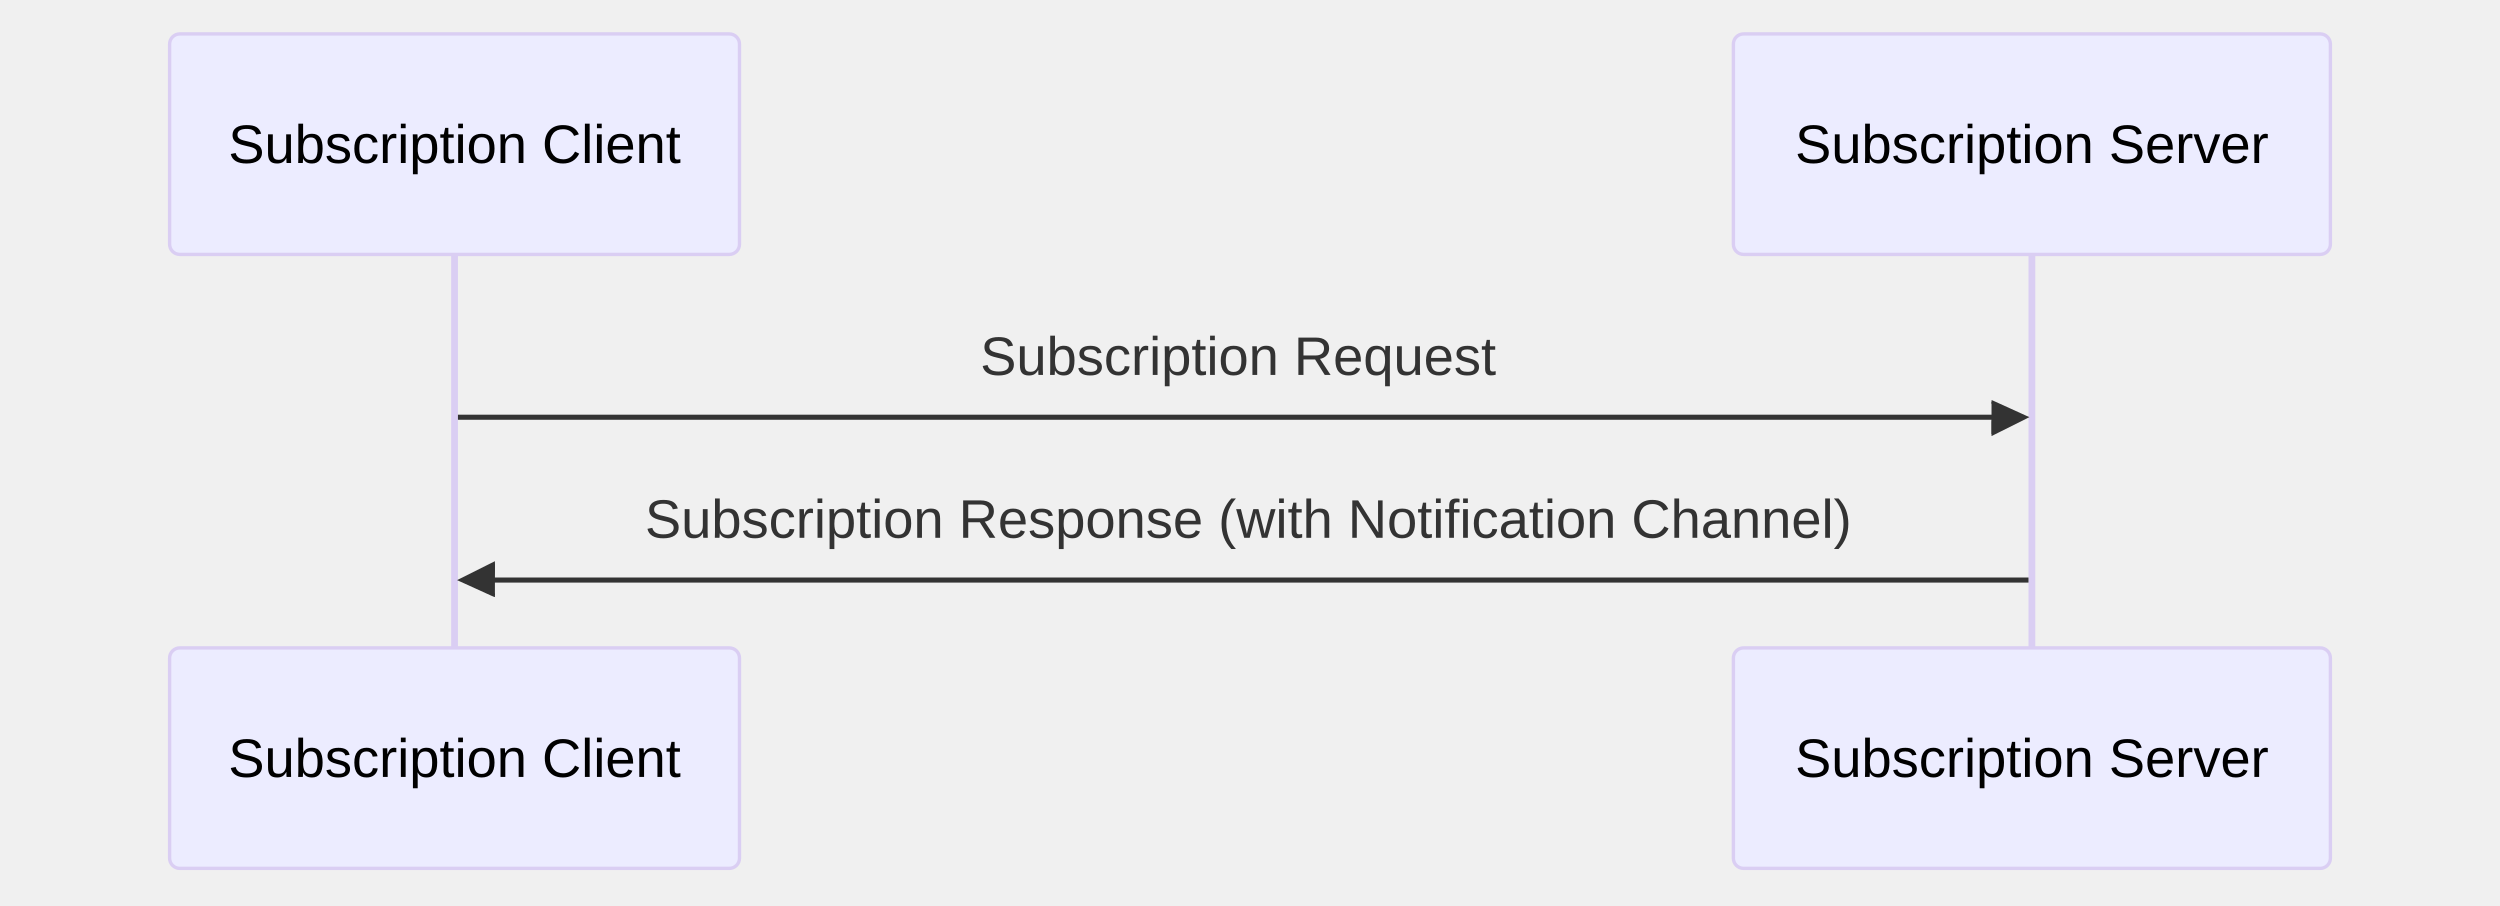
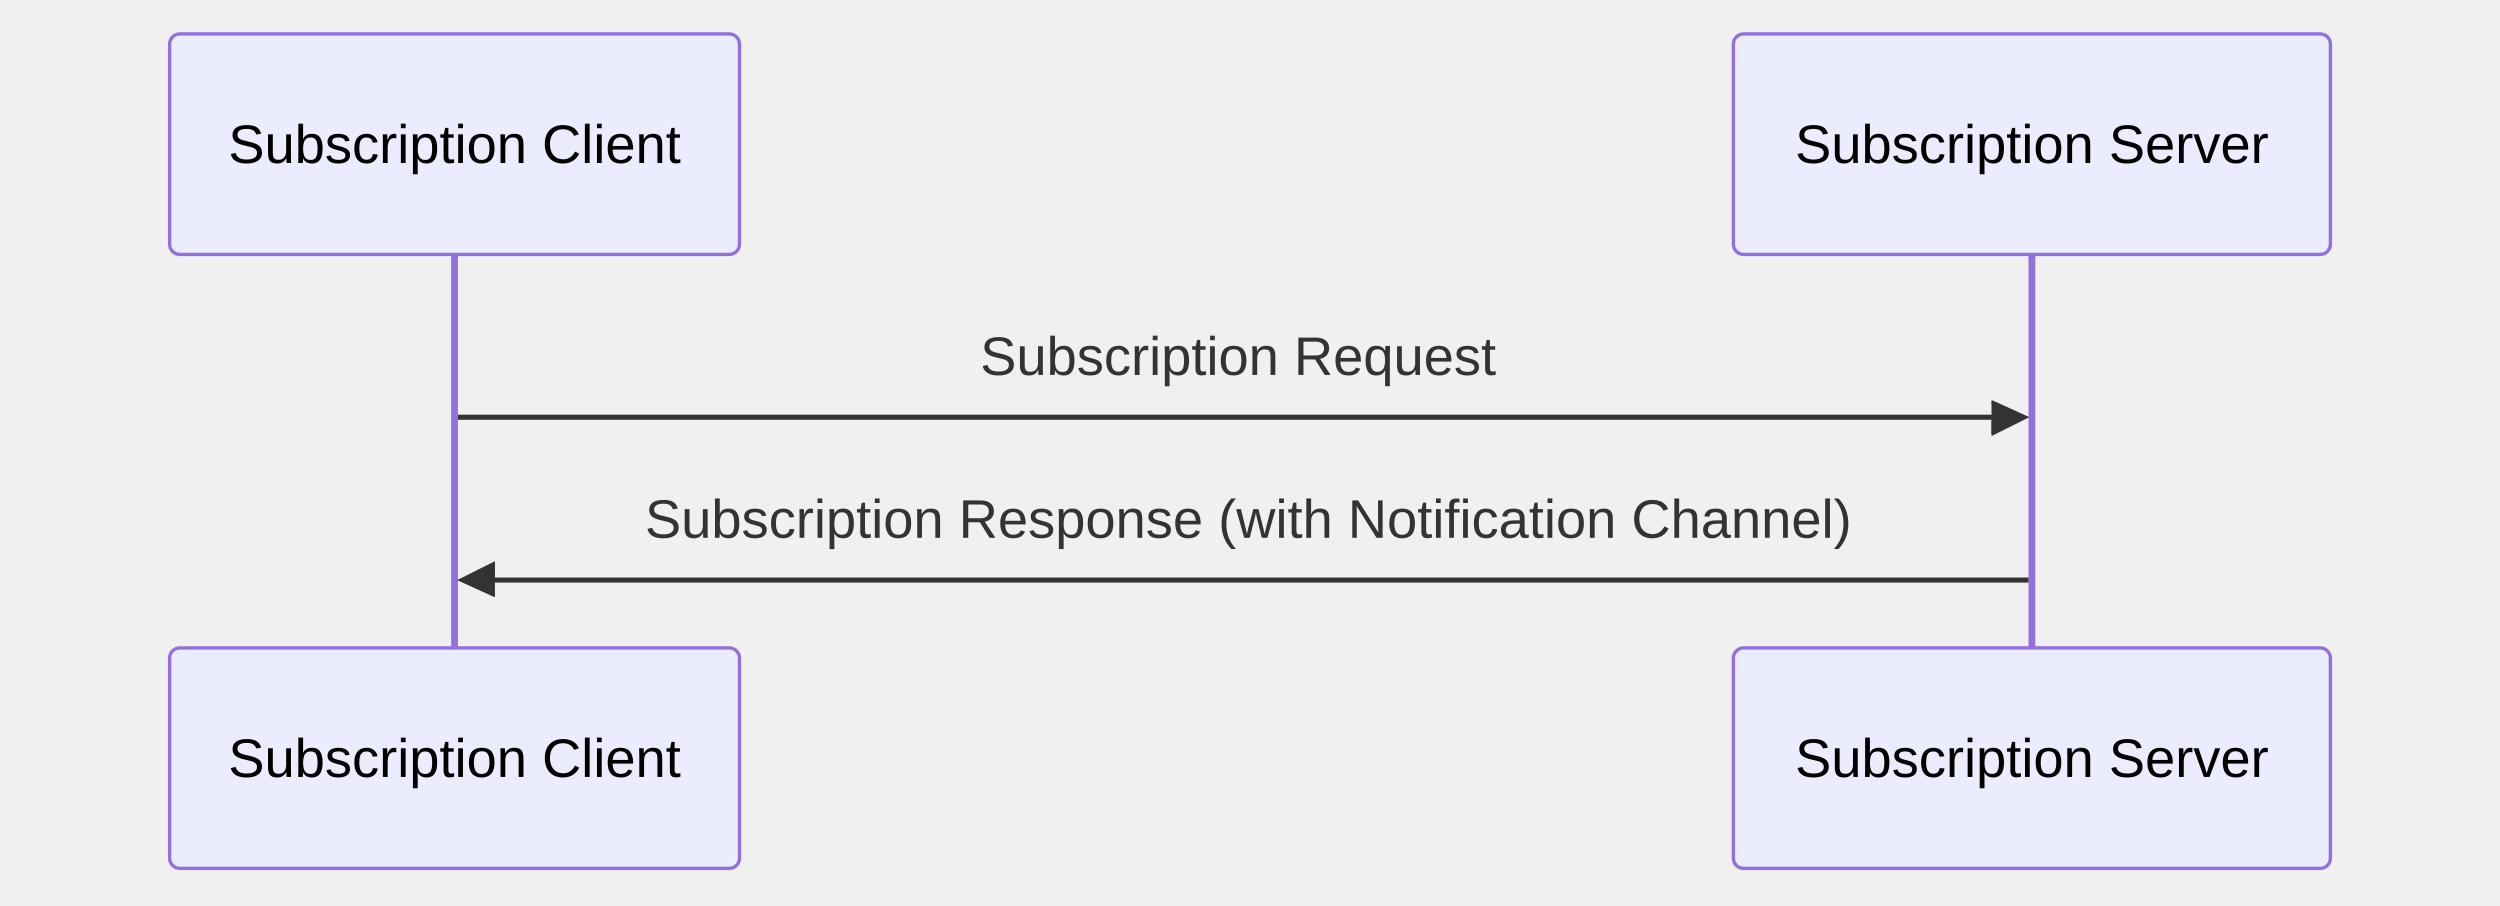
- <svg xmlns="http://www.w3.org/2000/svg" aria-roledescription="sequence" role="graphics-document document" viewBox="-50 -10 737 267" style="max-width: 737px; background-color: white;" width="100%" id="my-svg">
+ <svg xmlns="http://www.w3.org/2000/svg" id="my-svg" width="100%" style="max-width: 737px; background-color: white;" viewBox="-50 -10 737 267" role="graphics-document document" aria-roledescription="sequence">
  <g>
-     <rect class="actor actor-bottom" ry="3" rx="3" name="Subscription Server" height="65" width="176" stroke="#666" fill="#eaeaea" y="181" x="461" />
-     <text style="text-anchor: middle; font-size: 16px; font-weight: 400;" class="actor actor-box" alignment-baseline="central" dominant-baseline="central" y="213.5" x="549">
-       <tspan dy="0" x="549">Subscription Server</tspan>
+     <rect x="461" y="181" fill="#eaeaea" stroke="#666" width="176" height="65" name="Subscription Server" rx="3" ry="3" class="actor actor-bottom" />
+     <text x="549" y="213.5" dominant-baseline="central" alignment-baseline="central" class="actor actor-box" style="text-anchor: middle; font-size: 16px; font-weight: 400;">
+       <tspan x="549" dy="0">Subscription Server</tspan>
    </text>
  </g>
  <g>
-     <rect class="actor actor-bottom" ry="3" rx="3" name="Subscription Client" height="65" width="168" stroke="#666" fill="#eaeaea" y="181" x="0" />
-     <text style="text-anchor: middle; font-size: 16px; font-weight: 400;" class="actor actor-box" alignment-baseline="central" dominant-baseline="central" y="213.5" x="84">
-       <tspan dy="0" x="84">Subscription Client</tspan>
+     <rect x="0" y="181" fill="#eaeaea" stroke="#666" width="168" height="65" name="Subscription Client" rx="3" ry="3" class="actor actor-bottom" />
+     <text x="84" y="213.5" dominant-baseline="central" alignment-baseline="central" class="actor actor-box" style="text-anchor: middle; font-size: 16px; font-weight: 400;">
+       <tspan x="84" dy="0">Subscription Client</tspan>
    </text>
  </g>
  <g>
-     <line name="Subscription Server" stroke="#999" stroke-width="0.5px" class="actor-line 200" y2="181" x2="549" y1="65" x1="549" id="actor1" />
-     <g id="root-1">
-       <rect class="actor actor-top" ry="3" rx="3" name="Subscription Server" height="65" width="176" stroke="#666" fill="#eaeaea" y="0" x="461" />
-       <text style="text-anchor: middle; font-size: 16px; font-weight: 400;" class="actor actor-box" alignment-baseline="central" dominant-baseline="central" y="32.5" x="549">
-         <tspan dy="0" x="549">Subscription Server</tspan>
+     <line id="actor1" x1="549" y1="65" x2="549" y2="181" class="actor-line 200" stroke-width="0.5px" stroke="#999" name="Subscription Server" data-et="life-line" data-id="Subscription Server" />
+     <g id="root-1" data-et="participant" data-type="participant" data-id="Subscription Server">
+       <rect x="461" y="0" fill="#eaeaea" stroke="#666" width="176" height="65" name="Subscription Server" rx="3" ry="3" class="actor actor-top" />
+       <text x="549" y="32.5" dominant-baseline="central" alignment-baseline="central" class="actor actor-box" style="text-anchor: middle; font-size: 16px; font-weight: 400;">
+         <tspan x="549" dy="0">Subscription Server</tspan>
      </text>
    </g>
  </g>
  <g>
-     <line name="Subscription Client" stroke="#999" stroke-width="0.5px" class="actor-line 200" y2="181" x2="84" y1="65" x1="84" id="actor0" />
-     <g id="root-0">
-       <rect class="actor actor-top" ry="3" rx="3" name="Subscription Client" height="65" width="168" stroke="#666" fill="#eaeaea" y="0" x="0" />
-       <text style="text-anchor: middle; font-size: 16px; font-weight: 400;" class="actor actor-box" alignment-baseline="central" dominant-baseline="central" y="32.5" x="84">
-         <tspan dy="0" x="84">Subscription Client</tspan>
+     <line id="actor0" x1="84" y1="65" x2="84" y2="181" class="actor-line 200" stroke-width="0.5px" stroke="#999" name="Subscription Client" data-et="life-line" data-id="Subscription Client" />
+     <g id="root-0" data-et="participant" data-type="participant" data-id="Subscription Client">
+       <rect x="0" y="0" fill="#eaeaea" stroke="#666" width="168" height="65" name="Subscription Client" rx="3" ry="3" class="actor actor-top" />
+       <text x="84" y="32.5" dominant-baseline="central" alignment-baseline="central" class="actor actor-box" style="text-anchor: middle; font-size: 16px; font-weight: 400;">
+         <tspan x="84" dy="0">Subscription Client</tspan>
      </text>
    </g>
  </g>
-   <style>#my-svg{font-family:"trebuchet ms",verdana,arial,sans-serif;font-size:16px;fill:#333;}#my-svg .error-icon{fill:#552222;}#my-svg .error-text{fill:#552222;stroke:#552222;}#my-svg .edge-thickness-normal{stroke-width:1px;}#my-svg .edge-thickness-thick{stroke-width:3.5px;}#my-svg .edge-pattern-solid{stroke-dasharray:0;}#my-svg .edge-thickness-invisible{stroke-width:0;fill:none;}#my-svg .edge-pattern-dashed{stroke-dasharray:3;}#my-svg .edge-pattern-dotted{stroke-dasharray:2;}#my-svg .marker{fill:#333333;stroke:#333333;}#my-svg .marker.cross{stroke:#333333;}#my-svg svg{font-family:"trebuchet ms",verdana,arial,sans-serif;font-size:16px;}#my-svg p{margin:0;}#my-svg .actor{stroke:hsl(259.626, 59.777%, 87.902%);fill:#ECECFF;}#my-svg text.actor&gt;tspan{fill:black;stroke:none;}#my-svg .actor-line{stroke:hsl(259.626, 59.777%, 87.902%);}#my-svg .messageLine0{stroke-width:1.5;stroke-dasharray:none;stroke:#333;}#my-svg .messageLine1{stroke-width:1.5;stroke-dasharray:2,2;stroke:#333;}#my-svg #arrowhead path{fill:#333;stroke:#333;}#my-svg .sequenceNumber{fill:white;}#my-svg #sequencenumber{fill:#333;}#my-svg #crosshead path{fill:#333;stroke:#333;}#my-svg .messageText{fill:#333;stroke:none;}#my-svg .labelBox{stroke:hsl(259.626, 59.777%, 87.902%);fill:#ECECFF;}#my-svg .labelText,#my-svg .labelText&gt;tspan{fill:black;stroke:none;}#my-svg .loopText,#my-svg .loopText&gt;tspan{fill:black;stroke:none;}#my-svg .loopLine{stroke-width:2px;stroke-dasharray:2,2;stroke:hsl(259.626, 59.777%, 87.902%);fill:hsl(259.626, 59.777%, 87.902%);}#my-svg .note{stroke:#aaaa33;fill:#fff5ad;}#my-svg .noteText,#my-svg .noteText&gt;tspan{fill:black;stroke:none;}#my-svg .activation0{fill:#f4f4f4;stroke:#666;}#my-svg .activation1{fill:#f4f4f4;stroke:#666;}#my-svg .activation2{fill:#f4f4f4;stroke:#666;}#my-svg .actorPopupMenu{position:absolute;}#my-svg .actorPopupMenuPanel{position:absolute;fill:#ECECFF;box-shadow:0px 8px 16px 0px rgba(0,0,0,0.2);filter:drop-shadow(3px 5px 2px rgb(0 0 0 / 0.4));}#my-svg .actor-man line{stroke:hsl(259.626, 59.777%, 87.902%);fill:#ECECFF;}#my-svg .actor-man circle,#my-svg line{stroke:hsl(259.626, 59.777%, 87.902%);fill:#ECECFF;stroke-width:2px;}#my-svg :root{--mermaid-font-family:"trebuchet ms",verdana,arial,sans-serif;}</style>
+   <style>#my-svg{font-family:"trebuchet ms",verdana,arial,sans-serif;font-size:16px;fill:#333;}@keyframes edge-animation-frame{from{stroke-dashoffset:0;}}@keyframes dash{to{stroke-dashoffset:0;}}#my-svg .edge-animation-slow{stroke-dasharray:9,5!important;stroke-dashoffset:900;animation:dash 50s linear infinite;stroke-linecap:round;}#my-svg .edge-animation-fast{stroke-dasharray:9,5!important;stroke-dashoffset:900;animation:dash 20s linear infinite;stroke-linecap:round;}#my-svg .error-icon{fill:#552222;}#my-svg .error-text{fill:#552222;stroke:#552222;}#my-svg .edge-thickness-normal{stroke-width:1px;}#my-svg .edge-thickness-thick{stroke-width:3.5px;}#my-svg .edge-pattern-solid{stroke-dasharray:0;}#my-svg .edge-thickness-invisible{stroke-width:0;fill:none;}#my-svg .edge-pattern-dashed{stroke-dasharray:3;}#my-svg .edge-pattern-dotted{stroke-dasharray:2;}#my-svg .marker{fill:#333333;stroke:#333333;}#my-svg .marker.cross{stroke:#333333;}#my-svg svg{font-family:"trebuchet ms",verdana,arial,sans-serif;font-size:16px;}#my-svg p{margin:0;}#my-svg .actor{stroke:#9370DB;fill:#ECECFF;stroke-width:1;}#my-svg rect.actor.outer-path[data-look="neo"]{filter:drop-shadow(1px 2px 2px rgba(185, 185, 185, 1));}#my-svg rect.note[data-look="neo"]{stroke:#aaaa33;fill:#fff5ad;filter:drop-shadow(1px 2px 2px rgba(185, 185, 185, 1));}#my-svg text.actor&gt;tspan{fill:black;stroke:none;}#my-svg .actor-line{stroke:#9370DB;}#my-svg .innerArc{stroke-width:1.5;stroke-dasharray:none;}#my-svg .messageLine0{stroke-width:1.5;stroke-dasharray:none;stroke:#333;}#my-svg .messageLine1{stroke-width:1.5;stroke-dasharray:2,2;stroke:#333;}#my-svg [id$="-arrowhead"] path{fill:#333;stroke:#333;}#my-svg .sequenceNumber{fill:white;}#my-svg [id$="-sequencenumber"]{fill:#333;}#my-svg [id$="-crosshead"] path{fill:#333;stroke:#333;}#my-svg .messageText{fill:#333;stroke:none;}#my-svg .labelBox{stroke:#9370DB;fill:#ECECFF;filter:none;}#my-svg .labelText,#my-svg .labelText&gt;tspan{fill:black;stroke:none;}#my-svg .loopText,#my-svg .loopText&gt;tspan{fill:black;stroke:none;}#my-svg .sectionTitle,#my-svg .sectionTitle&gt;tspan{fill:black;stroke:none;}#my-svg .loopLine{stroke-width:2px;stroke-dasharray:2,2;stroke:#9370DB;fill:#9370DB;}#my-svg .note{stroke:#aaaa33;fill:#fff5ad;}#my-svg .noteText,#my-svg .noteText&gt;tspan{fill:black;stroke:none;font-weight:normal;}#my-svg .activation0{fill:#f4f4f4;stroke:#666;}#my-svg .activation1{fill:#f4f4f4;stroke:#666;}#my-svg .activation2{fill:#f4f4f4;stroke:#666;}#my-svg .actorPopupMenu{position:absolute;}#my-svg .actorPopupMenuPanel{position:absolute;fill:#ECECFF;box-shadow:0px 8px 16px 0px rgba(0,0,0,0.2);filter:drop-shadow(3px 5px 2px rgb(0 0 0 / 0.4));}#my-svg .actor-man circle,#my-svg line{fill:#ECECFF;stroke-width:2px;}#my-svg g rect.rect{filter:drop-shadow(1px 2px 2px rgba(185, 185, 185, 1));stroke:#9370DB;}#my-svg .node .neo-node{stroke:#9370DB;}#my-svg [data-look="neo"].node rect,#my-svg [data-look="neo"].cluster rect,#my-svg [data-look="neo"].node polygon{stroke:#9370DB;filter:drop-shadow(1px 2px 2px rgba(185, 185, 185, 1));}#my-svg [data-look="neo"].swimlane.cluster rect{filter:none;}#my-svg [data-look="neo"].node path{stroke:#9370DB;stroke-width:1px;}#my-svg [data-look="neo"].node .outer-path{filter:drop-shadow(1px 2px 2px rgba(185, 185, 185, 1));}#my-svg [data-look="neo"].node .neo-line path{stroke:#9370DB;filter:none;}#my-svg [data-look="neo"].node circle{stroke:#9370DB;filter:drop-shadow(1px 2px 2px rgba(185, 185, 185, 1));}#my-svg [data-look="neo"].node circle .state-start{fill:#000000;}#my-svg [data-look="neo"].icon-shape .icon{fill:#9370DB;filter:drop-shadow(1px 2px 2px rgba(185, 185, 185, 1));}#my-svg [data-look="neo"].icon-shape .icon-neo path{stroke:#9370DB;filter:drop-shadow(1px 2px 2px rgba(185, 185, 185, 1));}#my-svg :root{--mermaid-font-family:"trebuchet ms",verdana,arial,sans-serif;}</style>
  <g />
  <defs>
-     <symbol height="24" width="24" id="computer">
-       <path d="M2 2v13h20v-13h-20zm18 11h-16v-9h16v9zm-10.228 6l.466-1h3.524l.467 1h-4.457zm14.228 3h-24l2-6h2.104l-1.33 4h18.45l-1.297-4h2.073l2 6zm-5-10h-14v-7h14v7z" transform="scale(.5)" />
+     <symbol id="my-svg-computer" width="24" height="24">
+       <path transform="scale(.5)" d="M2 2v13h20v-13h-20zm18 11h-16v-9h16v9zm-10.228 6l.466-1h3.524l.467 1h-4.457zm14.228 3h-24l2-6h2.104l-1.33 4h18.45l-1.297-4h2.073l2 6zm-5-10h-14v-7h14v7z" />
    </symbol>
  </defs>
  <defs>
-     <symbol clip-rule="evenodd" fill-rule="evenodd" id="database">
-       <path d="M12.258.001l.256.004.255.005.253.008.251.01.249.012.247.015.246.016.242.019.241.02.239.023.236.024.233.027.231.028.229.031.225.032.223.034.22.036.217.038.214.04.211.041.208.043.205.045.201.046.198.048.194.05.191.051.187.053.183.054.18.056.175.057.172.059.168.06.163.061.16.063.155.064.15.066.074.033.073.033.071.034.07.034.069.035.068.035.067.035.066.035.064.036.064.036.062.036.06.036.06.037.058.037.058.037.055.038.055.038.053.038.052.038.051.039.05.039.048.039.047.039.045.04.044.04.043.04.041.04.04.041.039.041.037.041.036.041.034.041.033.042.032.042.03.042.029.042.027.042.026.043.024.043.023.043.021.043.02.043.018.044.017.043.015.044.013.044.012.044.011.045.009.044.007.045.006.045.004.045.002.045.001.045v17l-.001.045-.002.045-.004.045-.006.045-.007.045-.009.044-.011.045-.012.044-.013.044-.015.044-.017.043-.018.044-.02.043-.021.043-.023.043-.024.043-.026.043-.027.042-.029.042-.03.042-.032.042-.033.042-.034.041-.036.041-.037.041-.039.041-.04.041-.041.04-.043.04-.044.04-.045.04-.047.039-.048.039-.05.039-.051.039-.052.038-.053.038-.055.038-.055.038-.058.037-.058.037-.06.037-.06.036-.062.036-.064.036-.064.036-.066.035-.067.035-.068.035-.069.035-.07.034-.071.034-.073.033-.074.033-.15.066-.155.064-.16.063-.163.061-.168.06-.172.059-.175.057-.18.056-.183.054-.187.053-.191.051-.194.05-.198.048-.201.046-.205.045-.208.043-.211.041-.214.04-.217.038-.22.036-.223.034-.225.032-.229.031-.231.028-.233.027-.236.024-.239.023-.241.02-.242.019-.246.016-.247.015-.249.012-.251.01-.253.008-.255.005-.256.004-.258.001-.258-.001-.256-.004-.255-.005-.253-.008-.251-.01-.249-.012-.247-.015-.245-.016-.243-.019-.241-.02-.238-.023-.236-.024-.234-.027-.231-.028-.228-.031-.226-.032-.223-.034-.22-.036-.217-.038-.214-.04-.211-.041-.208-.043-.204-.045-.201-.046-.198-.048-.195-.05-.19-.051-.187-.053-.184-.054-.179-.056-.176-.057-.172-.059-.167-.06-.164-.061-.159-.063-.155-.064-.151-.066-.074-.033-.072-.033-.072-.034-.07-.034-.069-.035-.068-.035-.067-.035-.066-.035-.064-.036-.063-.036-.062-.036-.061-.036-.06-.037-.058-.037-.057-.037-.056-.038-.055-.038-.053-.038-.052-.038-.051-.039-.049-.039-.049-.039-.046-.039-.046-.04-.044-.04-.043-.04-.041-.04-.04-.041-.039-.041-.037-.041-.036-.041-.034-.041-.033-.042-.032-.042-.03-.042-.029-.042-.027-.042-.026-.043-.024-.043-.023-.043-.021-.043-.02-.043-.018-.044-.017-.043-.015-.044-.013-.044-.012-.044-.011-.045-.009-.044-.007-.045-.006-.045-.004-.045-.002-.045-.001-.045v-17l.001-.045.002-.045.004-.045.006-.045.007-.045.009-.044.011-.045.012-.044.013-.044.015-.044.017-.043.018-.044.02-.043.021-.043.023-.043.024-.043.026-.043.027-.042.029-.042.03-.042.032-.042.033-.042.034-.041.036-.041.037-.041.039-.041.04-.041.041-.04.043-.04.044-.04.046-.04.046-.039.049-.039.049-.039.051-.039.052-.038.053-.038.055-.038.056-.038.057-.037.058-.037.06-.037.061-.036.062-.036.063-.036.064-.036.066-.035.067-.035.068-.035.069-.035.07-.034.072-.034.072-.033.074-.033.151-.066.155-.064.159-.063.164-.061.167-.06.172-.059.176-.057.179-.056.184-.054.187-.053.19-.051.195-.05.198-.048.201-.046.204-.045.208-.043.211-.041.214-.04.217-.038.22-.036.223-.034.226-.032.228-.031.231-.028.234-.027.236-.024.238-.023.241-.02.243-.019.245-.016.247-.015.249-.012.251-.01.253-.008.255-.005.256-.004.258-.001.258.001zm-9.258 20.499v.01l.001.021.003.021.004.022.005.021.006.022.007.022.009.023.01.022.011.023.012.023.013.023.015.023.016.024.017.023.018.024.019.024.021.024.022.025.023.024.024.025.052.049.056.05.061.051.066.051.07.051.075.051.079.052.084.052.088.052.092.052.097.052.102.051.105.052.11.052.114.051.119.051.123.051.127.05.131.05.135.05.139.048.144.049.147.047.152.047.155.047.16.045.163.045.167.043.171.043.176.041.178.041.183.039.187.039.19.037.194.035.197.035.202.033.204.031.209.03.212.029.216.027.219.025.222.024.226.021.23.02.233.018.236.016.24.015.243.012.246.01.249.008.253.005.256.004.259.001.26-.001.257-.004.254-.005.25-.008.247-.011.244-.012.241-.014.237-.016.233-.018.231-.021.226-.021.224-.024.22-.026.216-.027.212-.028.21-.031.205-.031.202-.034.198-.034.194-.036.191-.037.187-.039.183-.04.179-.04.175-.042.172-.043.168-.044.163-.045.16-.046.155-.046.152-.047.148-.048.143-.049.139-.049.136-.05.131-.05.126-.05.123-.051.118-.052.114-.051.11-.052.106-.052.101-.052.096-.052.092-.052.088-.053.083-.051.079-.052.074-.052.07-.051.065-.051.06-.051.056-.05.051-.05.023-.024.023-.025.021-.024.02-.024.019-.024.018-.024.017-.024.015-.023.014-.024.013-.023.012-.023.01-.023.01-.022.008-.022.006-.022.006-.022.004-.022.004-.021.001-.021.001-.021v-4.127l-.077.055-.08.053-.083.054-.085.053-.087.052-.09.052-.093.051-.095.05-.097.05-.1.049-.102.049-.105.048-.106.047-.109.047-.111.046-.114.045-.115.045-.118.044-.12.043-.122.042-.124.042-.126.041-.128.04-.13.04-.132.038-.134.038-.135.037-.138.037-.139.035-.142.035-.143.034-.144.033-.147.032-.148.031-.15.03-.151.03-.153.029-.154.027-.156.027-.158.026-.159.025-.161.024-.162.023-.163.022-.165.021-.166.02-.167.019-.169.018-.169.017-.171.016-.173.015-.173.014-.175.013-.175.012-.177.011-.178.01-.179.008-.179.008-.181.006-.182.005-.182.004-.184.003-.184.002h-.37l-.184-.002-.184-.003-.182-.004-.182-.005-.181-.006-.179-.008-.179-.008-.178-.01-.176-.011-.176-.012-.175-.013-.173-.014-.172-.015-.171-.016-.17-.017-.169-.018-.167-.019-.166-.02-.165-.021-.163-.022-.162-.023-.161-.024-.159-.025-.157-.026-.156-.027-.155-.027-.153-.029-.151-.03-.15-.03-.148-.031-.146-.032-.145-.033-.143-.034-.141-.035-.14-.035-.137-.037-.136-.037-.134-.038-.132-.038-.13-.04-.128-.04-.126-.041-.124-.042-.122-.042-.12-.044-.117-.043-.116-.045-.113-.045-.112-.046-.109-.047-.106-.047-.105-.048-.102-.049-.1-.049-.097-.05-.095-.05-.093-.052-.09-.051-.087-.052-.085-.053-.083-.054-.08-.054-.077-.054v4.127zm0-5.654v.011l.001.021.003.021.004.021.005.022.006.022.007.022.009.022.01.022.011.023.012.023.013.023.015.024.016.023.017.024.018.024.019.024.021.024.022.024.023.025.024.024.052.05.056.05.061.05.066.051.07.051.075.052.079.051.084.052.088.052.092.052.097.052.102.052.105.052.11.051.114.051.119.052.123.05.127.051.131.05.135.049.139.049.144.048.147.048.152.047.155.046.16.045.163.045.167.044.171.042.176.042.178.04.183.04.187.038.19.037.194.036.197.034.202.033.204.032.209.03.212.028.216.027.219.025.222.024.226.022.23.02.233.018.236.016.24.014.243.012.246.01.249.008.253.006.256.003.259.001.26-.001.257-.003.254-.006.25-.008.247-.01.244-.012.241-.015.237-.016.233-.018.231-.02.226-.022.224-.024.22-.025.216-.027.212-.029.21-.03.205-.032.202-.033.198-.035.194-.036.191-.037.187-.039.183-.039.179-.041.175-.042.172-.043.168-.044.163-.045.16-.045.155-.047.152-.047.148-.048.143-.048.139-.05.136-.049.131-.05.126-.051.123-.051.118-.051.114-.052.11-.052.106-.052.101-.052.096-.052.092-.052.088-.052.083-.052.079-.052.074-.051.07-.052.065-.051.06-.05.056-.051.051-.049.023-.025.023-.024.021-.025.02-.024.019-.024.018-.024.017-.024.015-.023.014-.023.013-.024.012-.022.01-.023.01-.023.008-.022.006-.022.006-.022.004-.021.004-.022.001-.021.001-.021v-4.139l-.077.054-.08.054-.083.054-.085.052-.087.053-.09.051-.093.051-.095.051-.097.05-.1.049-.102.049-.105.048-.106.047-.109.047-.111.046-.114.045-.115.044-.118.044-.12.044-.122.042-.124.042-.126.041-.128.04-.13.039-.132.039-.134.038-.135.037-.138.036-.139.036-.142.035-.143.033-.144.033-.147.033-.148.031-.15.03-.151.03-.153.028-.154.028-.156.027-.158.026-.159.025-.161.024-.162.023-.163.022-.165.021-.166.02-.167.019-.169.018-.169.017-.171.016-.173.015-.173.014-.175.013-.175.012-.177.011-.178.009-.179.009-.179.007-.181.007-.182.005-.182.004-.184.003-.184.002h-.37l-.184-.002-.184-.003-.182-.004-.182-.005-.181-.007-.179-.007-.179-.009-.178-.009-.176-.011-.176-.012-.175-.013-.173-.014-.172-.015-.171-.016-.17-.017-.169-.018-.167-.019-.166-.02-.165-.021-.163-.022-.162-.023-.161-.024-.159-.025-.157-.026-.156-.027-.155-.028-.153-.028-.151-.03-.15-.03-.148-.031-.146-.033-.145-.033-.143-.033-.141-.035-.14-.036-.137-.036-.136-.037-.134-.038-.132-.039-.13-.039-.128-.04-.126-.041-.124-.042-.122-.043-.12-.043-.117-.044-.116-.044-.113-.046-.112-.046-.109-.046-.106-.047-.105-.048-.102-.049-.1-.049-.097-.05-.095-.051-.093-.051-.09-.051-.087-.053-.085-.052-.083-.054-.08-.054-.077-.054v4.139zm0-5.666v.011l.001.02.003.022.004.021.005.022.006.021.007.022.009.023.01.022.011.023.012.023.013.023.015.023.016.024.017.024.018.023.019.024.021.025.022.024.023.024.024.025.052.05.056.05.061.05.066.051.07.051.075.052.079.051.084.052.088.052.092.052.097.052.102.052.105.051.11.052.114.051.119.051.123.051.127.05.131.05.135.05.139.049.144.048.147.048.152.047.155.046.16.045.163.045.167.043.171.043.176.042.178.04.183.04.187.038.19.037.194.036.197.034.202.033.204.032.209.03.212.028.216.027.219.025.222.024.226.021.23.02.233.018.236.017.24.014.243.012.246.01.249.008.253.006.256.003.259.001.26-.001.257-.003.254-.006.25-.008.247-.01.244-.013.241-.014.237-.016.233-.018.231-.02.226-.022.224-.024.22-.025.216-.027.212-.029.21-.03.205-.032.202-.033.198-.035.194-.036.191-.037.187-.039.183-.039.179-.041.175-.042.172-.043.168-.044.163-.045.16-.045.155-.047.152-.047.148-.048.143-.049.139-.049.136-.049.131-.051.126-.05.123-.051.118-.052.114-.051.11-.052.106-.052.101-.052.096-.052.092-.052.088-.052.083-.052.079-.052.074-.052.07-.051.065-.051.06-.051.056-.05.051-.049.023-.025.023-.025.021-.024.02-.024.019-.024.018-.024.017-.024.015-.023.014-.024.013-.023.012-.023.01-.022.01-.023.008-.022.006-.022.006-.022.004-.022.004-.021.001-.021.001-.021v-4.153l-.077.054-.08.054-.083.053-.085.053-.087.053-.09.051-.093.051-.095.051-.097.05-.1.049-.102.048-.105.048-.106.048-.109.046-.111.046-.114.046-.115.044-.118.044-.12.043-.122.043-.124.042-.126.041-.128.04-.13.039-.132.039-.134.038-.135.037-.138.036-.139.036-.142.034-.143.034-.144.033-.147.032-.148.032-.15.03-.151.03-.153.028-.154.028-.156.027-.158.026-.159.024-.161.024-.162.023-.163.023-.165.021-.166.02-.167.019-.169.018-.169.017-.171.016-.173.015-.173.014-.175.013-.175.012-.177.01-.178.01-.179.009-.179.007-.181.006-.182.006-.182.004-.184.003-.184.001-.185.001-.185-.001-.184-.001-.184-.003-.182-.004-.182-.006-.181-.006-.179-.007-.179-.009-.178-.01-.176-.01-.176-.012-.175-.013-.173-.014-.172-.015-.171-.016-.17-.017-.169-.018-.167-.019-.166-.02-.165-.021-.163-.023-.162-.023-.161-.024-.159-.024-.157-.026-.156-.027-.155-.028-.153-.028-.151-.03-.15-.03-.148-.032-.146-.032-.145-.033-.143-.034-.141-.034-.14-.036-.137-.036-.136-.037-.134-.038-.132-.039-.13-.039-.128-.041-.126-.041-.124-.041-.122-.043-.12-.043-.117-.044-.116-.044-.113-.046-.112-.046-.109-.046-.106-.048-.105-.048-.102-.048-.1-.05-.097-.049-.095-.051-.093-.051-.09-.052-.087-.052-.085-.053-.083-.053-.08-.054-.077-.054v4.153zm8.74-8.179l-.257.004-.254.005-.25.008-.247.011-.244.012-.241.014-.237.016-.233.018-.231.021-.226.022-.224.023-.22.026-.216.027-.212.028-.21.031-.205.032-.202.033-.198.034-.194.036-.191.038-.187.038-.183.04-.179.041-.175.042-.172.043-.168.043-.163.045-.16.046-.155.046-.152.048-.148.048-.143.048-.139.049-.136.05-.131.05-.126.051-.123.051-.118.051-.114.052-.11.052-.106.052-.101.052-.096.052-.092.052-.088.052-.083.052-.079.052-.074.051-.07.052-.065.051-.06.05-.056.05-.051.05-.023.025-.023.024-.021.024-.02.025-.019.024-.018.024-.017.023-.015.024-.014.023-.013.023-.012.023-.01.023-.01.022-.008.022-.006.023-.006.021-.004.022-.004.021-.001.021-.001.021.001.021.001.021.004.021.004.022.006.021.006.023.008.022.01.022.01.023.012.023.013.023.014.023.015.024.017.023.018.024.019.024.02.025.021.024.023.024.023.025.051.05.056.05.06.05.065.051.07.052.074.051.079.052.083.052.088.052.092.052.096.052.101.052.106.052.11.052.114.052.118.051.123.051.126.051.131.05.136.05.139.049.143.048.148.048.152.048.155.046.16.046.163.045.168.043.172.043.175.042.179.041.183.04.187.038.191.038.194.036.198.034.202.033.205.032.21.031.212.028.216.027.22.026.224.023.226.022.231.021.233.018.237.016.241.014.244.012.247.011.25.008.254.005.257.004.26.001.26-.001.257-.004.254-.005.25-.008.247-.011.244-.012.241-.014.237-.016.233-.018.231-.021.226-.022.224-.023.22-.026.216-.027.212-.028.21-.031.205-.032.202-.033.198-.034.194-.036.191-.038.187-.038.183-.04.179-.041.175-.042.172-.043.168-.043.163-.045.16-.046.155-.046.152-.048.148-.048.143-.048.139-.049.136-.05.131-.05.126-.051.123-.051.118-.051.114-.052.11-.052.106-.052.101-.052.096-.052.092-.052.088-.052.083-.052.079-.052.074-.051.07-.052.065-.051.06-.05.056-.05.051-.05.023-.025.023-.024.021-.024.02-.025.019-.024.018-.024.017-.023.015-.024.014-.023.013-.023.012-.023.01-.023.01-.022.008-.022.006-.023.006-.021.004-.022.004-.021.001-.021.001-.021-.001-.021-.001-.021-.004-.021-.004-.022-.006-.021-.006-.023-.008-.022-.01-.022-.01-.023-.012-.023-.013-.023-.014-.023-.015-.024-.017-.023-.018-.024-.019-.024-.02-.025-.021-.024-.023-.024-.023-.025-.051-.05-.056-.05-.06-.05-.065-.051-.07-.052-.074-.051-.079-.052-.083-.052-.088-.052-.092-.052-.096-.052-.101-.052-.106-.052-.11-.052-.114-.052-.118-.051-.123-.051-.126-.051-.131-.05-.136-.05-.139-.049-.143-.048-.148-.048-.152-.048-.155-.046-.16-.046-.163-.045-.168-.043-.172-.043-.175-.042-.179-.041-.183-.04-.187-.038-.191-.038-.194-.036-.198-.034-.202-.033-.205-.032-.21-.031-.212-.028-.216-.027-.22-.026-.224-.023-.226-.022-.231-.021-.233-.018-.237-.016-.241-.014-.244-.012-.247-.011-.25-.008-.254-.005-.257-.004-.26-.001-.26.001z" transform="scale(.5)" />
+     <symbol id="my-svg-database" fill-rule="evenodd" clip-rule="evenodd">
+       <path transform="scale(.5)" d="M12.258.001l.256.004.255.005.253.008.251.01.249.012.247.015.246.016.242.019.241.02.239.023.236.024.233.027.231.028.229.031.225.032.223.034.22.036.217.038.214.04.211.041.208.043.205.045.201.046.198.048.194.05.191.051.187.053.183.054.18.056.175.057.172.059.168.06.163.061.16.063.155.064.15.066.074.033.073.033.071.034.07.034.069.035.068.035.067.035.066.035.064.036.064.036.062.036.06.036.06.037.058.037.058.037.055.038.055.038.053.038.052.038.051.039.05.039.048.039.047.039.045.04.044.04.043.04.041.04.04.041.039.041.037.041.036.041.034.041.033.042.032.042.03.042.029.042.027.042.026.043.024.043.023.043.021.043.02.043.018.044.017.043.015.044.013.044.012.044.011.045.009.044.007.045.006.045.004.045.002.045.001.045v17l-.001.045-.002.045-.004.045-.006.045-.007.045-.009.044-.011.045-.012.044-.013.044-.015.044-.017.043-.018.044-.02.043-.021.043-.023.043-.024.043-.026.043-.027.042-.029.042-.03.042-.032.042-.033.042-.034.041-.036.041-.037.041-.039.041-.04.041-.041.04-.043.04-.044.04-.045.04-.047.039-.048.039-.05.039-.051.039-.052.038-.053.038-.055.038-.055.038-.058.037-.058.037-.06.037-.06.036-.062.036-.064.036-.064.036-.066.035-.067.035-.068.035-.069.035-.07.034-.071.034-.073.033-.074.033-.15.066-.155.064-.16.063-.163.061-.168.06-.172.059-.175.057-.18.056-.183.054-.187.053-.191.051-.194.05-.198.048-.201.046-.205.045-.208.043-.211.041-.214.04-.217.038-.22.036-.223.034-.225.032-.229.031-.231.028-.233.027-.236.024-.239.023-.241.02-.242.019-.246.016-.247.015-.249.012-.251.01-.253.008-.255.005-.256.004-.258.001-.258-.001-.256-.004-.255-.005-.253-.008-.251-.01-.249-.012-.247-.015-.245-.016-.243-.019-.241-.02-.238-.023-.236-.024-.234-.027-.231-.028-.228-.031-.226-.032-.223-.034-.22-.036-.217-.038-.214-.04-.211-.041-.208-.043-.204-.045-.201-.046-.198-.048-.195-.05-.19-.051-.187-.053-.184-.054-.179-.056-.176-.057-.172-.059-.167-.06-.164-.061-.159-.063-.155-.064-.151-.066-.074-.033-.072-.033-.072-.034-.07-.034-.069-.035-.068-.035-.067-.035-.066-.035-.064-.036-.063-.036-.062-.036-.061-.036-.06-.037-.058-.037-.057-.037-.056-.038-.055-.038-.053-.038-.052-.038-.051-.039-.049-.039-.049-.039-.046-.039-.046-.04-.044-.04-.043-.04-.041-.04-.04-.041-.039-.041-.037-.041-.036-.041-.034-.041-.033-.042-.032-.042-.03-.042-.029-.042-.027-.042-.026-.043-.024-.043-.023-.043-.021-.043-.02-.043-.018-.044-.017-.043-.015-.044-.013-.044-.012-.044-.011-.045-.009-.044-.007-.045-.006-.045-.004-.045-.002-.045-.001-.045v-17l.001-.045.002-.045.004-.045.006-.045.007-.045.009-.044.011-.045.012-.044.013-.044.015-.044.017-.043.018-.044.02-.043.021-.043.023-.043.024-.043.026-.043.027-.042.029-.042.03-.042.032-.042.033-.042.034-.041.036-.041.037-.041.039-.041.04-.041.041-.04.043-.04.044-.04.046-.04.046-.039.049-.039.049-.039.051-.039.052-.038.053-.038.055-.038.056-.038.057-.037.058-.037.06-.037.061-.036.062-.036.063-.036.064-.036.066-.035.067-.035.068-.035.069-.035.07-.034.072-.034.072-.033.074-.033.151-.066.155-.064.159-.063.164-.061.167-.06.172-.059.176-.057.179-.056.184-.054.187-.053.19-.051.195-.05.198-.048.201-.046.204-.045.208-.043.211-.041.214-.04.217-.038.22-.036.223-.034.226-.032.228-.031.231-.028.234-.027.236-.024.238-.023.241-.02.243-.019.245-.016.247-.015.249-.012.251-.01.253-.008.255-.005.256-.004.258-.001.258.001zm-9.258 20.499v.01l.001.021.003.021.004.022.005.021.006.022.007.022.009.023.01.022.011.023.012.023.013.023.015.023.016.024.017.023.018.024.019.024.021.024.022.025.023.024.024.025.052.049.056.05.061.051.066.051.07.051.075.051.079.052.084.052.088.052.092.052.097.052.102.051.105.052.11.052.114.051.119.051.123.051.127.05.131.05.135.05.139.048.144.049.147.047.152.047.155.047.16.045.163.045.167.043.171.043.176.041.178.041.183.039.187.039.19.037.194.035.197.035.202.033.204.031.209.03.212.029.216.027.219.025.222.024.226.021.23.02.233.018.236.016.24.015.243.012.246.01.249.008.253.005.256.004.259.001.26-.001.257-.004.254-.005.25-.008.247-.011.244-.012.241-.014.237-.016.233-.018.231-.021.226-.021.224-.024.22-.026.216-.027.212-.028.21-.031.205-.031.202-.034.198-.034.194-.036.191-.037.187-.039.183-.04.179-.04.175-.042.172-.043.168-.044.163-.045.16-.046.155-.046.152-.047.148-.048.143-.049.139-.049.136-.05.131-.05.126-.05.123-.051.118-.052.114-.051.11-.052.106-.052.101-.052.096-.052.092-.052.088-.053.083-.051.079-.052.074-.052.07-.051.065-.051.06-.051.056-.05.051-.05.023-.024.023-.025.021-.024.02-.024.019-.024.018-.024.017-.024.015-.023.014-.024.013-.023.012-.023.01-.023.01-.022.008-.022.006-.022.006-.022.004-.022.004-.021.001-.021.001-.021v-4.127l-.077.055-.08.053-.083.054-.085.053-.087.052-.09.052-.093.051-.095.05-.097.05-.1.049-.102.049-.105.048-.106.047-.109.047-.111.046-.114.045-.115.045-.118.044-.12.043-.122.042-.124.042-.126.041-.128.04-.13.04-.132.038-.134.038-.135.037-.138.037-.139.035-.142.035-.143.034-.144.033-.147.032-.148.031-.15.03-.151.03-.153.029-.154.027-.156.027-.158.026-.159.025-.161.024-.162.023-.163.022-.165.021-.166.02-.167.019-.169.018-.169.017-.171.016-.173.015-.173.014-.175.013-.175.012-.177.011-.178.01-.179.008-.179.008-.181.006-.182.005-.182.004-.184.003-.184.002h-.37l-.184-.002-.184-.003-.182-.004-.182-.005-.181-.006-.179-.008-.179-.008-.178-.01-.176-.011-.176-.012-.175-.013-.173-.014-.172-.015-.171-.016-.17-.017-.169-.018-.167-.019-.166-.02-.165-.021-.163-.022-.162-.023-.161-.024-.159-.025-.157-.026-.156-.027-.155-.027-.153-.029-.151-.03-.15-.03-.148-.031-.146-.032-.145-.033-.143-.034-.141-.035-.14-.035-.137-.037-.136-.037-.134-.038-.132-.038-.13-.04-.128-.04-.126-.041-.124-.042-.122-.042-.12-.044-.117-.043-.116-.045-.113-.045-.112-.046-.109-.047-.106-.047-.105-.048-.102-.049-.1-.049-.097-.05-.095-.05-.093-.052-.09-.051-.087-.052-.085-.053-.083-.054-.08-.054-.077-.054v4.127zm0-5.654v.011l.001.021.003.021.004.021.005.022.006.022.007.022.009.022.01.022.011.023.012.023.013.023.015.024.016.023.017.024.018.024.019.024.021.024.022.024.023.025.024.024.052.05.056.05.061.05.066.051.07.051.075.052.079.051.084.052.088.052.092.052.097.052.102.052.105.052.11.051.114.051.119.052.123.05.127.051.131.05.135.049.139.049.144.048.147.048.152.047.155.046.16.045.163.045.167.044.171.042.176.042.178.04.183.04.187.038.19.037.194.036.197.034.202.033.204.032.209.03.212.028.216.027.219.025.222.024.226.022.23.02.233.018.236.016.24.014.243.012.246.01.249.008.253.006.256.003.259.001.26-.001.257-.003.254-.006.25-.008.247-.01.244-.012.241-.015.237-.016.233-.018.231-.02.226-.022.224-.024.22-.025.216-.027.212-.029.21-.03.205-.032.202-.033.198-.035.194-.036.191-.037.187-.039.183-.039.179-.041.175-.042.172-.043.168-.044.163-.045.16-.045.155-.047.152-.047.148-.048.143-.048.139-.05.136-.049.131-.05.126-.051.123-.051.118-.051.114-.052.11-.052.106-.052.101-.052.096-.052.092-.052.088-.052.083-.052.079-.052.074-.051.07-.052.065-.051.06-.05.056-.051.051-.049.023-.025.023-.024.021-.025.02-.024.019-.024.018-.024.017-.024.015-.023.014-.023.013-.024.012-.022.01-.023.01-.023.008-.022.006-.022.006-.022.004-.021.004-.022.001-.021.001-.021v-4.139l-.077.054-.08.054-.083.054-.085.052-.087.053-.09.051-.093.051-.095.051-.097.05-.1.049-.102.049-.105.048-.106.047-.109.047-.111.046-.114.045-.115.044-.118.044-.12.044-.122.042-.124.042-.126.041-.128.04-.13.039-.132.039-.134.038-.135.037-.138.036-.139.036-.142.035-.143.033-.144.033-.147.033-.148.031-.15.03-.151.03-.153.028-.154.028-.156.027-.158.026-.159.025-.161.024-.162.023-.163.022-.165.021-.166.02-.167.019-.169.018-.169.017-.171.016-.173.015-.173.014-.175.013-.175.012-.177.011-.178.009-.179.009-.179.007-.181.007-.182.005-.182.004-.184.003-.184.002h-.37l-.184-.002-.184-.003-.182-.004-.182-.005-.181-.007-.179-.007-.179-.009-.178-.009-.176-.011-.176-.012-.175-.013-.173-.014-.172-.015-.171-.016-.17-.017-.169-.018-.167-.019-.166-.02-.165-.021-.163-.022-.162-.023-.161-.024-.159-.025-.157-.026-.156-.027-.155-.028-.153-.028-.151-.03-.15-.03-.148-.031-.146-.033-.145-.033-.143-.033-.141-.035-.14-.036-.137-.036-.136-.037-.134-.038-.132-.039-.13-.039-.128-.04-.126-.041-.124-.042-.122-.043-.12-.043-.117-.044-.116-.044-.113-.046-.112-.046-.109-.046-.106-.047-.105-.048-.102-.049-.1-.049-.097-.05-.095-.051-.093-.051-.09-.051-.087-.053-.085-.052-.083-.054-.08-.054-.077-.054v4.139zm0-5.666v.011l.001.02.003.022.004.021.005.022.006.021.007.022.009.023.01.022.011.023.012.023.013.023.015.023.016.024.017.024.018.023.019.024.021.025.022.024.023.024.024.025.052.05.056.05.061.05.066.051.07.051.075.052.079.051.084.052.088.052.092.052.097.052.102.052.105.051.11.052.114.051.119.051.123.051.127.05.131.05.135.05.139.049.144.048.147.048.152.047.155.046.16.045.163.045.167.043.171.043.176.042.178.04.183.04.187.038.19.037.194.036.197.034.202.033.204.032.209.03.212.028.216.027.219.025.222.024.226.021.23.02.233.018.236.017.24.014.243.012.246.01.249.008.253.006.256.003.259.001.26-.001.257-.003.254-.006.25-.008.247-.01.244-.013.241-.014.237-.016.233-.018.231-.02.226-.022.224-.024.22-.025.216-.027.212-.029.21-.03.205-.032.202-.033.198-.035.194-.036.191-.037.187-.039.183-.039.179-.041.175-.042.172-.043.168-.044.163-.045.16-.045.155-.047.152-.047.148-.048.143-.049.139-.049.136-.049.131-.051.126-.05.123-.051.118-.052.114-.051.11-.052.106-.052.101-.052.096-.052.092-.052.088-.052.083-.052.079-.052.074-.052.07-.051.065-.051.06-.051.056-.05.051-.049.023-.025.023-.025.021-.024.02-.024.019-.024.018-.024.017-.024.015-.023.014-.024.013-.023.012-.023.01-.022.01-.023.008-.022.006-.022.006-.022.004-.022.004-.021.001-.021.001-.021v-4.153l-.077.054-.08.054-.083.053-.085.053-.087.053-.09.051-.093.051-.095.051-.097.05-.1.049-.102.048-.105.048-.106.048-.109.046-.111.046-.114.046-.115.044-.118.044-.12.043-.122.043-.124.042-.126.041-.128.04-.13.039-.132.039-.134.038-.135.037-.138.036-.139.036-.142.034-.143.034-.144.033-.147.032-.148.032-.15.03-.151.03-.153.028-.154.028-.156.027-.158.026-.159.024-.161.024-.162.023-.163.023-.165.021-.166.02-.167.019-.169.018-.169.017-.171.016-.173.015-.173.014-.175.013-.175.012-.177.01-.178.01-.179.009-.179.007-.181.006-.182.006-.182.004-.184.003-.184.001-.185.001-.185-.001-.184-.001-.184-.003-.182-.004-.182-.006-.181-.006-.179-.007-.179-.009-.178-.01-.176-.01-.176-.012-.175-.013-.173-.014-.172-.015-.171-.016-.17-.017-.169-.018-.167-.019-.166-.02-.165-.021-.163-.023-.162-.023-.161-.024-.159-.024-.157-.026-.156-.027-.155-.028-.153-.028-.151-.03-.15-.03-.148-.032-.146-.032-.145-.033-.143-.034-.141-.034-.14-.036-.137-.036-.136-.037-.134-.038-.132-.039-.13-.039-.128-.041-.126-.041-.124-.041-.122-.043-.12-.043-.117-.044-.116-.044-.113-.046-.112-.046-.109-.046-.106-.048-.105-.048-.102-.048-.1-.05-.097-.049-.095-.051-.093-.051-.09-.052-.087-.052-.085-.053-.083-.053-.08-.054-.077-.054v4.153zm8.74-8.179l-.257.004-.254.005-.25.008-.247.011-.244.012-.241.014-.237.016-.233.018-.231.021-.226.022-.224.023-.22.026-.216.027-.212.028-.21.031-.205.032-.202.033-.198.034-.194.036-.191.038-.187.038-.183.04-.179.041-.175.042-.172.043-.168.043-.163.045-.16.046-.155.046-.152.048-.148.048-.143.048-.139.049-.136.05-.131.05-.126.051-.123.051-.118.051-.114.052-.11.052-.106.052-.101.052-.096.052-.092.052-.088.052-.083.052-.079.052-.074.051-.07.052-.065.051-.06.05-.056.05-.051.05-.023.025-.023.024-.021.024-.02.025-.019.024-.018.024-.017.023-.015.024-.014.023-.013.023-.012.023-.01.023-.01.022-.008.022-.006.023-.006.021-.004.022-.004.021-.001.021-.001.021.001.021.001.021.004.021.004.022.006.021.006.023.008.022.01.022.01.023.012.023.013.023.014.023.015.024.017.023.018.024.019.024.02.025.021.024.023.024.023.025.051.05.056.05.06.05.065.051.07.052.074.051.079.052.083.052.088.052.092.052.096.052.101.052.106.052.11.052.114.052.118.051.123.051.126.051.131.05.136.05.139.049.143.048.148.048.152.048.155.046.16.046.163.045.168.043.172.043.175.042.179.041.183.04.187.038.191.038.194.036.198.034.202.033.205.032.21.031.212.028.216.027.22.026.224.023.226.022.231.021.233.018.237.016.241.014.244.012.247.011.25.008.254.005.257.004.26.001.26-.001.257-.004.254-.005.25-.008.247-.011.244-.012.241-.014.237-.016.233-.018.231-.021.226-.022.224-.023.22-.026.216-.027.212-.028.21-.031.205-.032.202-.033.198-.034.194-.036.191-.038.187-.038.183-.04.179-.041.175-.042.172-.043.168-.043.163-.045.16-.046.155-.046.152-.048.148-.048.143-.048.139-.049.136-.05.131-.05.126-.051.123-.051.118-.051.114-.052.11-.052.106-.052.101-.052.096-.052.092-.052.088-.052.083-.052.079-.052.074-.051.07-.052.065-.051.06-.05.056-.05.051-.05.023-.025.023-.024.021-.024.02-.025.019-.024.018-.024.017-.023.015-.024.014-.023.013-.023.012-.023.01-.023.01-.022.008-.022.006-.023.006-.021.004-.022.004-.021.001-.021.001-.021-.001-.021-.001-.021-.004-.021-.004-.022-.006-.021-.006-.023-.008-.022-.01-.022-.01-.023-.012-.023-.013-.023-.014-.023-.015-.024-.017-.023-.018-.024-.019-.024-.02-.025-.021-.024-.023-.024-.023-.025-.051-.05-.056-.05-.06-.05-.065-.051-.07-.052-.074-.051-.079-.052-.083-.052-.088-.052-.092-.052-.096-.052-.101-.052-.106-.052-.11-.052-.114-.052-.118-.051-.123-.051-.126-.051-.131-.05-.136-.05-.139-.049-.143-.048-.148-.048-.152-.048-.155-.046-.16-.046-.163-.045-.168-.043-.172-.043-.175-.042-.179-.041-.183-.04-.187-.038-.191-.038-.194-.036-.198-.034-.202-.033-.205-.032-.21-.031-.212-.028-.216-.027-.22-.026-.224-.023-.226-.022-.231-.021-.233-.018-.237-.016-.241-.014-.244-.012-.247-.011-.25-.008-.254-.005-.257-.004-.26-.001-.26.001z" />
    </symbol>
  </defs>
  <defs>
-     <symbol height="24" width="24" id="clock">
-       <path d="M12 2c5.514 0 10 4.486 10 10s-4.486 10-10 10-10-4.486-10-10 4.486-10 10-10zm0-2c-6.627 0-12 5.373-12 12s5.373 12 12 12 12-5.373 12-12-5.373-12-12-12zm5.848 12.459c.202.038.202.333.001.372-1.907.361-6.045 1.111-6.547 1.111-.719 0-1.301-.582-1.301-1.301 0-.512.77-5.447 1.125-7.445.034-.192.312-.181.343.014l.985 6.238 5.394 1.011z" transform="scale(.5)" />
+     <symbol id="my-svg-clock" width="24" height="24">
+       <path transform="scale(.5)" d="M12 2c5.514 0 10 4.486 10 10s-4.486 10-10 10-10-4.486-10-10 4.486-10 10-10zm0-2c-6.627 0-12 5.373-12 12s5.373 12 12 12 12-5.373 12-12-5.373-12-12-12zm5.848 12.459c.202.038.202.333.001.372-1.907.361-6.045 1.111-6.547 1.111-.719 0-1.301-.582-1.301-1.301 0-.512.77-5.447 1.125-7.445.034-.192.312-.181.343.014l.985 6.238 5.394 1.011z" />
    </symbol>
  </defs>
  <defs>
-     <marker orient="auto-start-reverse" markerHeight="12" markerWidth="12" markerUnits="userSpaceOnUse" refY="5" refX="7.9" id="arrowhead">
+     <marker id="my-svg-arrowhead" refX="7.9" refY="5" markerUnits="userSpaceOnUse" markerWidth="12" markerHeight="12" orient="auto-start-reverse">
      <path d="M -1 0 L 10 5 L 0 10 z" />
    </marker>
  </defs>
  <defs>
-     <marker refY="4.5" refX="4" orient="auto" markerHeight="8" markerWidth="15" id="crosshead">
-       <path style="stroke-dasharray: 0, 0;" d="M 1,2 L 6,7 M 6,2 L 1,7" stroke-width="1pt" stroke="#000000" fill="none" />
+     <marker id="my-svg-crosshead" markerWidth="15" markerHeight="8" orient="auto" refX="4" refY="4.5">
+       <path fill="none" stroke="#000000" stroke-width="1pt" d="M 1,2 L 6,7 M 6,2 L 1,7" style="stroke-dasharray: 0, 0;" />
    </marker>
  </defs>
  <defs>
-     <marker orient="auto" markerHeight="28" markerWidth="20" refY="7" refX="15.5" id="filled-head">
+     <marker id="my-svg-filled-head" refX="15.5" refY="7" markerWidth="20" markerHeight="28" orient="auto">
      <path d="M 18,7 L9,13 L14,7 L9,1 Z" />
    </marker>
  </defs>
  <defs>
-     <marker orient="auto" markerHeight="40" markerWidth="60" refY="15" refX="15" id="sequencenumber">
-       <circle r="6" cy="15" cx="15" />
+     <marker id="my-svg-sequencenumber" refX="15" refY="15" markerWidth="60" markerHeight="40" orient="auto">
+       <circle cx="15" cy="15" r="6" />
    </marker>
  </defs>
-   <text style="font-size: 16px; font-weight: 400;" dy="1em" class="messageText" alignment-baseline="middle" dominant-baseline="middle" text-anchor="middle" y="80" x="315">Subscription Request</text>
-   <line style="fill: none;" marker-end="url(#arrowhead)" stroke="none" stroke-width="2" class="messageLine0" y2="113" x2="545" y1="113" x1="85" />
-   <text style="font-size: 16px; font-weight: 400;" dy="1em" class="messageText" alignment-baseline="middle" dominant-baseline="middle" text-anchor="middle" y="128" x="318">Subscription Response (with Notification Channel)</text>
-   <line style="fill: none;" marker-end="url(#arrowhead)" stroke="none" stroke-width="2" class="messageLine0" y2="161" x2="88" y1="161" x1="548" />
+   <defs>
+     <marker id="my-svg-solidTopArrowHead" refX="7.9" refY="7.25" markerUnits="userSpaceOnUse" markerWidth="12" markerHeight="12" orient="auto-start-reverse">
+       <path d="M 0 0 L 10 8 L 0 8 z" />
+     </marker>
+   </defs>
+   <defs>
+     <marker id="my-svg-solidBottomArrowHead" refX="7.9" refY="0.75" markerUnits="userSpaceOnUse" markerWidth="12" markerHeight="12" orient="auto-start-reverse">
+       <path d="M 0 0 L 10 0 L 0 8 z" />
+     </marker>
+   </defs>
+   <defs>
+     <marker id="my-svg-stickTopArrowHead" refX="7.5" refY="7" markerUnits="userSpaceOnUse" markerWidth="12" markerHeight="12" orient="auto-start-reverse">
+       <path d="M 0 0 L 7 7" stroke="black" stroke-width="1.5" fill="none" />
+     </marker>
+   </defs>
+   <defs>
+     <marker id="my-svg-stickBottomArrowHead" refX="7.5" refY="0" markerUnits="userSpaceOnUse" markerWidth="12" markerHeight="12" orient="auto-start-reverse">
+       <path d="M 0 7 L 7 0" stroke="black" stroke-width="1.5" fill="none" />
+     </marker>
+   </defs>
+   <text x="315" y="80" text-anchor="middle" dominant-baseline="middle" alignment-baseline="middle" class="messageText" dy="1em" style="font-size: 16px; font-weight: 400;">Subscription Request</text>
+   <line x1="85" y1="113" x2="545" y2="113" class="messageLine0" data-et="message" data-id="i0" data-from="Subscription Client" data-to="Subscription Server" stroke-width="2" stroke="none" marker-end="url(#my-svg-arrowhead)" style="fill: none;" />
+   <text x="318" y="128" text-anchor="middle" dominant-baseline="middle" alignment-baseline="middle" class="messageText" dy="1em" style="font-size: 16px; font-weight: 400;">Subscription Response (with Notification Channel)</text>
+   <line x1="548" y1="161" x2="88" y2="161" class="messageLine0" data-et="message" data-id="i1" data-from="Subscription Server" data-to="Subscription Client" stroke-width="2" stroke="none" marker-end="url(#my-svg-arrowhead)" style="fill: none;" />
</svg>
